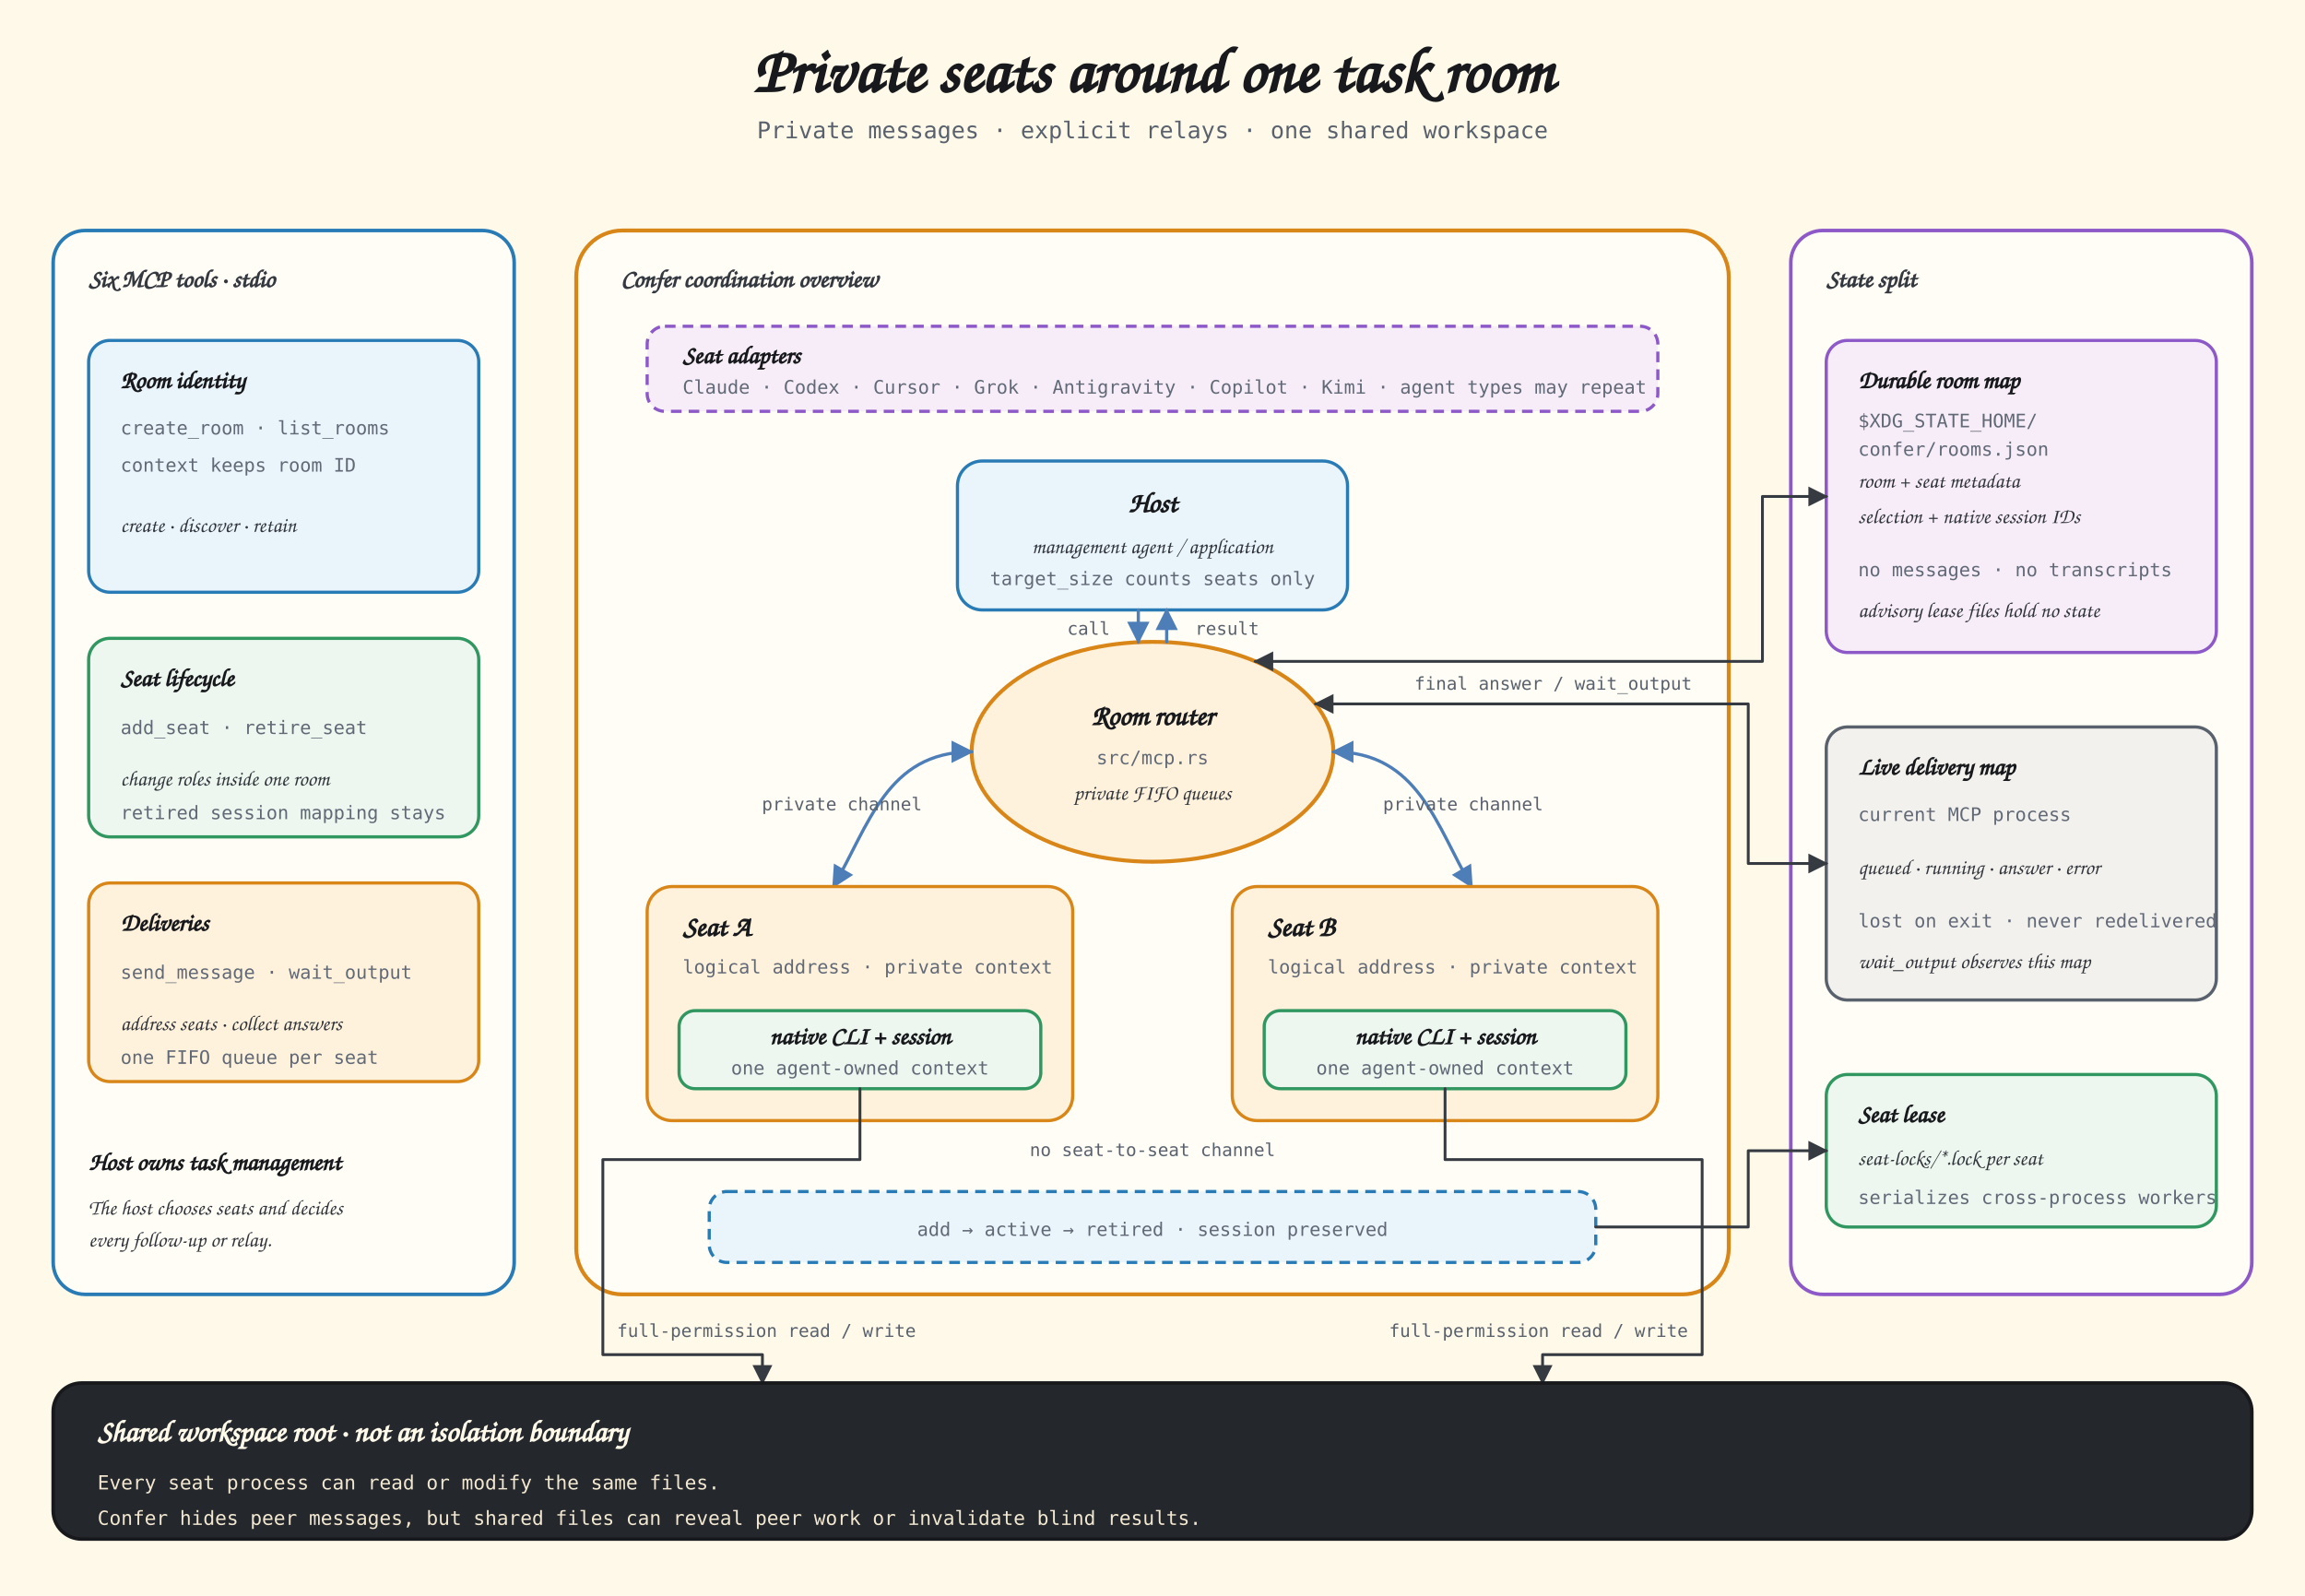
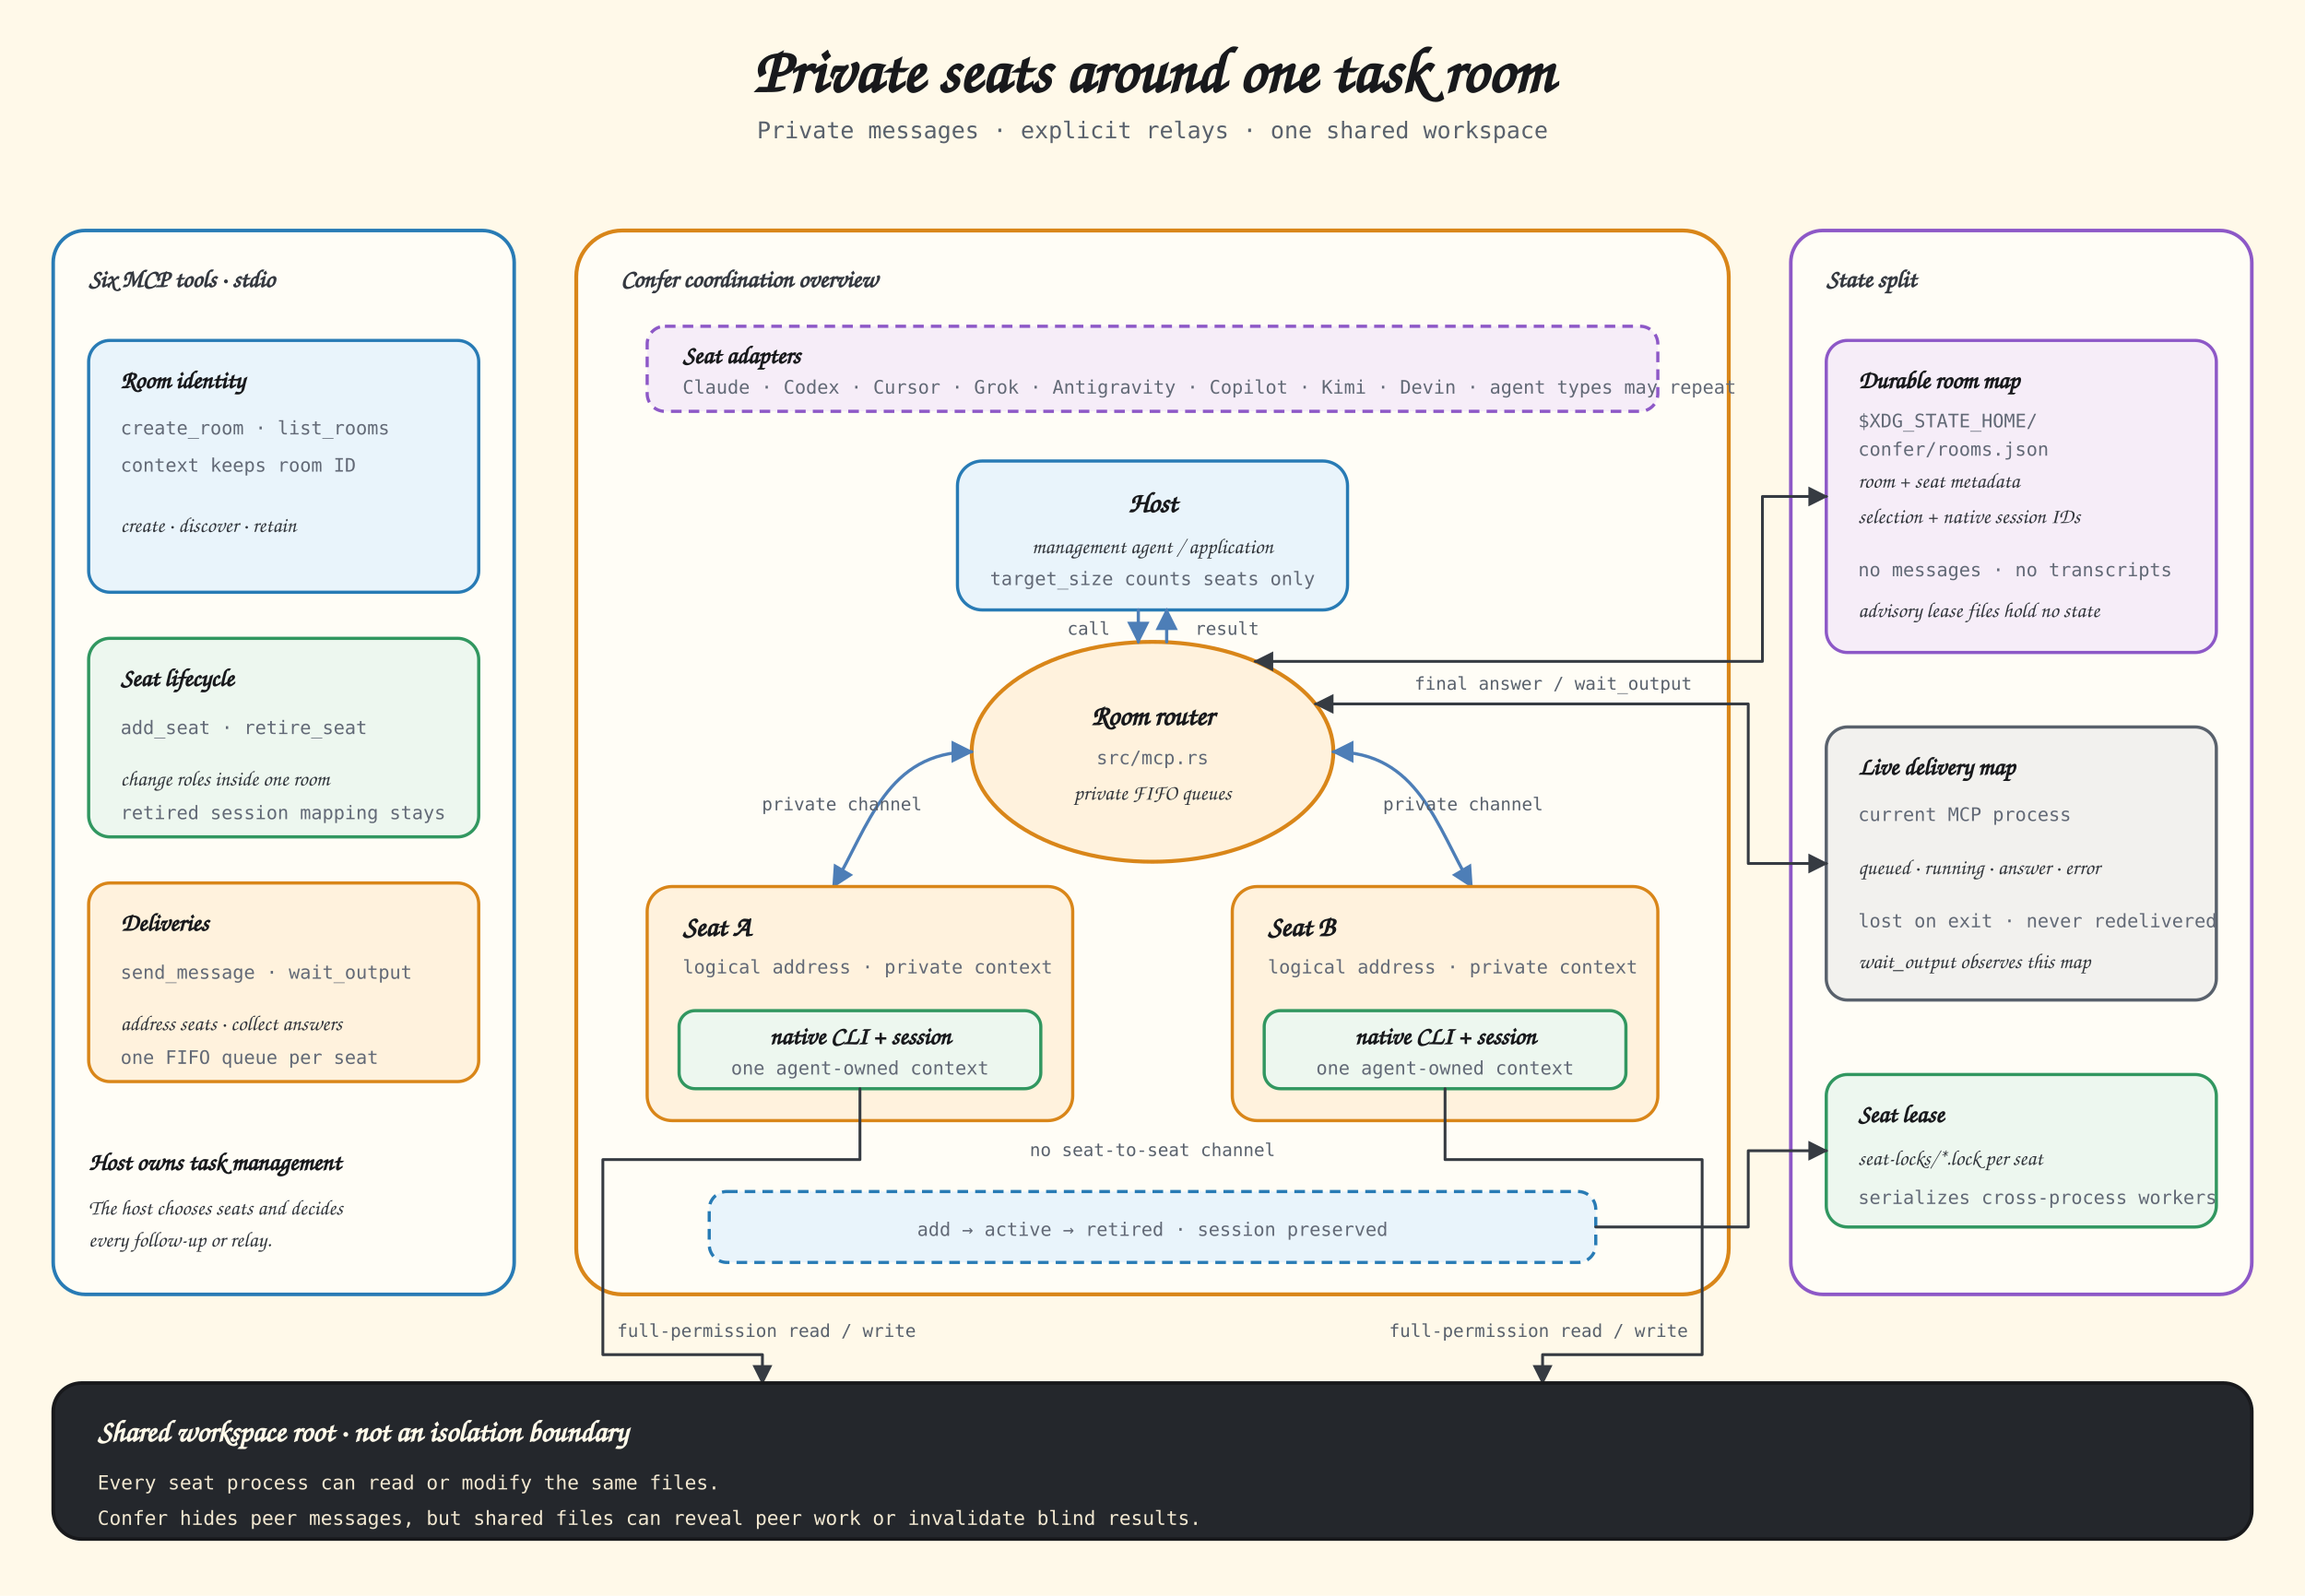
<svg xmlns="http://www.w3.org/2000/svg" data-blueprint-diagram="true" viewBox="0 0 1300 900" role="img" aria-labelledby="title desc" font-family="Comic Sans MS, Chalkboard SE, Bradley Hand, Segoe Print, cursive" text-rendering="geometricPrecision">
  <defs>
    <marker id="arrow" viewBox="0 0 10 10" refX="9" refY="5" markerWidth="7" markerHeight="7" orient="auto-start-reverse">
      <path d="M0 0 L10 5 L0 10 z" fill="#363b42" />
    </marker>
    <marker id="arrowBlue" viewBox="0 0 10 10" refX="9" refY="5" markerWidth="7" markerHeight="7" orient="auto-start-reverse">
      <path d="M0 0 L10 5 L0 10 z" fill="#4d7eb7" />
    </marker>
    <style>
      .title { font-size: 36px; font-weight: 700; fill: #18191c; letter-spacing: 0.2px; }
      .subtitle { font-size: 13px; fill: #59616c; font-family: ui-monospace, SFMono-Regular, Menlo, monospace; }
      .group { font-size: 14px; font-weight: 700; fill: #34383f; }
      .heading { font-size: 16px; font-weight: 700; fill: #18191c; }
      .headingSmall { font-size: 14px; font-weight: 700; fill: #18191c; }
      .body { font-size: 12px; fill: #30343a; }
      .mono { font-size: 10.5px; fill: #626976; font-family: ui-monospace, SFMono-Regular, Menlo, monospace; }
      .label { font-size: 10px; fill: #59616c; font-family: ui-monospace, SFMono-Regular, Menlo, monospace; }
      .whiteHeading { font-size: 17px; font-weight: 700; fill: #fff9e9; }
      .whiteBody { font-size: 11px; fill: #f2e8d1; font-family: ui-monospace, SFMono-Regular, Menlo, monospace; }
      .box { stroke-width: 1.8; }
      .line { stroke: #363b42; stroke-width: 1.6; stroke-linecap: round; stroke-linejoin: round; fill: none; }
      .lineBlue { stroke: #4d7eb7; stroke-width: 1.8; stroke-linecap: round; stroke-linejoin: round; fill: none; }
    </style>
  </defs>
  <rect width="1300" height="900" fill="#fff9e9" />
  <text x="650" y="52" class="title" text-anchor="middle">Private seats around one task room</text>
  <text x="650" y="78" class="subtitle" text-anchor="middle">Private messages · explicit relays · one shared workspace</text>
  <rect x="30" y="130" width="260" height="600" rx="18" fill="#fffdf6" stroke="#287bb5" stroke-width="2" />
  <text x="50" y="162" class="group">Six MCP tools · stdio</text>
  <rect x="50" y="192" width="220" height="142" rx="12" class="box" fill="#e9f4fb" stroke="#287bb5" />
  <text x="68" y="219" class="headingSmall">Room identity</text>
  <text x="68" y="245" class="mono">create_room · list_rooms</text>
  <text x="68" y="266" class="mono">context keeps room ID</text>
  <text x="68" y="300" class="body">create · discover · retain</text>
  <rect x="50" y="360" width="220" height="112" rx="12" class="box" fill="#edf7ef" stroke="#319760" />
  <text x="68" y="387" class="headingSmall">Seat lifecycle</text>
  <text x="68" y="414" class="mono">add_seat · retire_seat</text>
  <text x="68" y="443" class="body">change roles inside one room</text>
  <text x="68" y="462" class="mono">retired session mapping stays</text>
  <rect x="50" y="498" width="220" height="112" rx="12" class="box" fill="#fff2dd" stroke="#d98619" />
  <text x="68" y="525" class="headingSmall">Deliveries</text>
  <text x="68" y="552" class="mono">send_message · wait_output</text>
  <text x="68" y="581" class="body">address seats · collect answers</text>
  <text x="68" y="600" class="mono">one FIFO queue per seat</text>
  <text x="50" y="660" class="headingSmall">Host owns task management</text>
  <text x="50" y="685" class="body">The host chooses seats and decides</text>
  <text x="50" y="703" class="body">every follow-up or relay.</text>
  <rect x="325" y="130" width="650" height="600" rx="26" fill="#fffdf6" stroke="#d98619" stroke-width="2.2" />
  <text x="350" y="162" class="group">Confer coordination overview</text>
  <rect x="365" y="184" width="570" height="48" rx="10" class="box" fill="#f6edf8" stroke="#8d58c7" stroke-dasharray="6 4" />
  <text x="385" y="205" class="headingSmall">Seat adapters</text>
-   <text x="385" y="222" class="mono">Claude · Codex · Cursor · Grok · Antigravity · Copilot · Kimi · agent types may repeat</text>
+   <text x="385" y="222" class="mono">Claude · Codex · Cursor · Grok · Antigravity · Copilot · Kimi · Devin · agent types may repeat</text>
  <rect x="540" y="260" width="220" height="84" rx="14" class="box" fill="#e9f4fb" stroke="#287bb5" />
  <text x="650" y="289" class="heading" text-anchor="middle">Host</text>
  <text x="650" y="312" class="body" text-anchor="middle">management agent / application</text>
  <text x="650" y="330" class="mono" text-anchor="middle">target_size counts seats only</text>
  <ellipse cx="650" cy="424" rx="102" ry="62" fill="#fff2dd" stroke="#d98619" stroke-width="2.2" />
  <text x="650" y="409" class="heading" text-anchor="middle">Room router</text>
  <text x="650" y="431" class="mono" text-anchor="middle">src/mcp.rs</text>
  <text x="650" y="451" class="body" text-anchor="middle">private FIFO queues</text>
  <path d="M642 344 V362" class="lineBlue" marker-end="url(#arrowBlue)" />
  <path d="M658 362 V344" class="lineBlue" marker-end="url(#arrowBlue)" />
  <text x="626" y="358" class="label" text-anchor="end">call</text>
  <text x="674" y="358" class="label">result</text>
  <path d="M548 424 C500 424 490 466 470 500" class="lineBlue" marker-start="url(#arrowBlue)" marker-end="url(#arrowBlue)" />
  <path d="M752 424 C800 424 810 466 830 500" class="lineBlue" marker-start="url(#arrowBlue)" marker-end="url(#arrowBlue)" />
  <text x="520" y="457" class="label" text-anchor="end">private channel</text>
  <text x="780" y="457" class="label">private channel</text>
  <rect x="365" y="500" width="240" height="132" rx="14" class="box" fill="#fff2dd" stroke="#d98619" />
  <text x="385" y="528" class="heading">Seat A</text>
  <text x="385" y="549" class="mono">logical address · private context</text>
  <rect x="383" y="570" width="204" height="44" rx="9" class="box" fill="#edf7ef" stroke="#319760" />
  <text x="485" y="589" class="headingSmall" text-anchor="middle">native CLI + session</text>
  <text x="485" y="606" class="mono" text-anchor="middle">one agent-owned context</text>
  <rect x="695" y="500" width="240" height="132" rx="14" class="box" fill="#fff2dd" stroke="#d98619" />
  <text x="715" y="528" class="heading">Seat B</text>
  <text x="715" y="549" class="mono">logical address · private context</text>
  <rect x="713" y="570" width="204" height="44" rx="9" class="box" fill="#edf7ef" stroke="#319760" />
  <text x="815" y="589" class="headingSmall" text-anchor="middle">native CLI + session</text>
  <text x="815" y="606" class="mono" text-anchor="middle">one agent-owned context</text>
  <text x="650" y="652" class="label" text-anchor="middle">no seat-to-seat channel</text>
  <rect x="400" y="672" width="500" height="40" rx="10" class="box" fill="#e9f4fb" stroke="#287bb5" stroke-dasharray="6 4" />
  <text x="650" y="697" class="mono" text-anchor="middle">add → active → retired · session preserved</text>
  <rect x="1010" y="130" width="260" height="600" rx="18" fill="#fffdf6" stroke="#8d58c7" stroke-width="2" />
  <text x="1030" y="162" class="group">State split</text>
  <rect x="1030" y="192" width="220" height="176" rx="12" class="box" fill="#f6edf8" stroke="#8d58c7" />
  <text x="1048" y="219" class="headingSmall">Durable room map</text>
  <text x="1048" y="241" class="mono">$XDG_STATE_HOME/</text>
  <text x="1048" y="257" class="mono">confer/rooms.json</text>
  <text x="1048" y="275" class="body">room + seat metadata</text>
  <text x="1048" y="295" class="body">selection + native session IDs</text>
  <text x="1048" y="325" class="mono">no messages · no transcripts</text>
  <text x="1048" y="348" class="body">advisory lease files hold no state</text>
  <rect x="1030" y="410" width="220" height="154" rx="12" class="box" fill="#f2f1ee" stroke="#59616c" />
  <text x="1048" y="437" class="headingSmall">Live delivery map</text>
  <text x="1048" y="463" class="mono">current MCP process</text>
  <text x="1048" y="493" class="body">queued · running · answer · error</text>
  <text x="1048" y="523" class="mono">lost on exit · never redelivered</text>
  <text x="1048" y="546" class="body">wait_output observes this map</text>
  <rect x="1030" y="606" width="220" height="86" rx="12" class="box" fill="#edf7ef" stroke="#319760" />
  <text x="1048" y="633" class="headingSmall">Seat lease</text>
  <text x="1048" y="657" class="body">seat-locks/*.lock per seat</text>
  <text x="1048" y="679" class="mono">serializes cross-process workers</text>
  <path d="M708 373 H994 V280 H1030" class="line" marker-start="url(#arrow)" marker-end="url(#arrow)" />
  <path d="M742 397 H986 V487 H1030" class="line" marker-start="url(#arrow)" marker-end="url(#arrow)" />
  <text x="876" y="389" class="label" text-anchor="middle">final answer / wait_output</text>
  <path d="M900 692 H986 V649 H1030" class="line" marker-end="url(#arrow)" />
  <path d="M485 614 V654 H340 V764 H430 V780" class="line" marker-end="url(#arrow)" />
  <path d="M815 614 V654 H960 V764 H870 V780" class="line" marker-end="url(#arrow)" />
  <text x="348" y="754" class="label">full-permission read / write</text>
  <text x="952" y="754" class="label" text-anchor="end">full-permission read / write</text>
  <rect x="30" y="780" width="1240" height="88" rx="16" fill="#24272c" stroke="#18191c" stroke-width="2" />
  <text x="55" y="813" class="whiteHeading">Shared workspace root · not an isolation boundary</text>
  <text x="55" y="840" class="whiteBody">Every seat process can read or modify the same files.</text>
  <text x="55" y="860" class="whiteBody">Confer hides peer messages, but shared files can reveal peer work or invalidate blind results.</text>
</svg>
